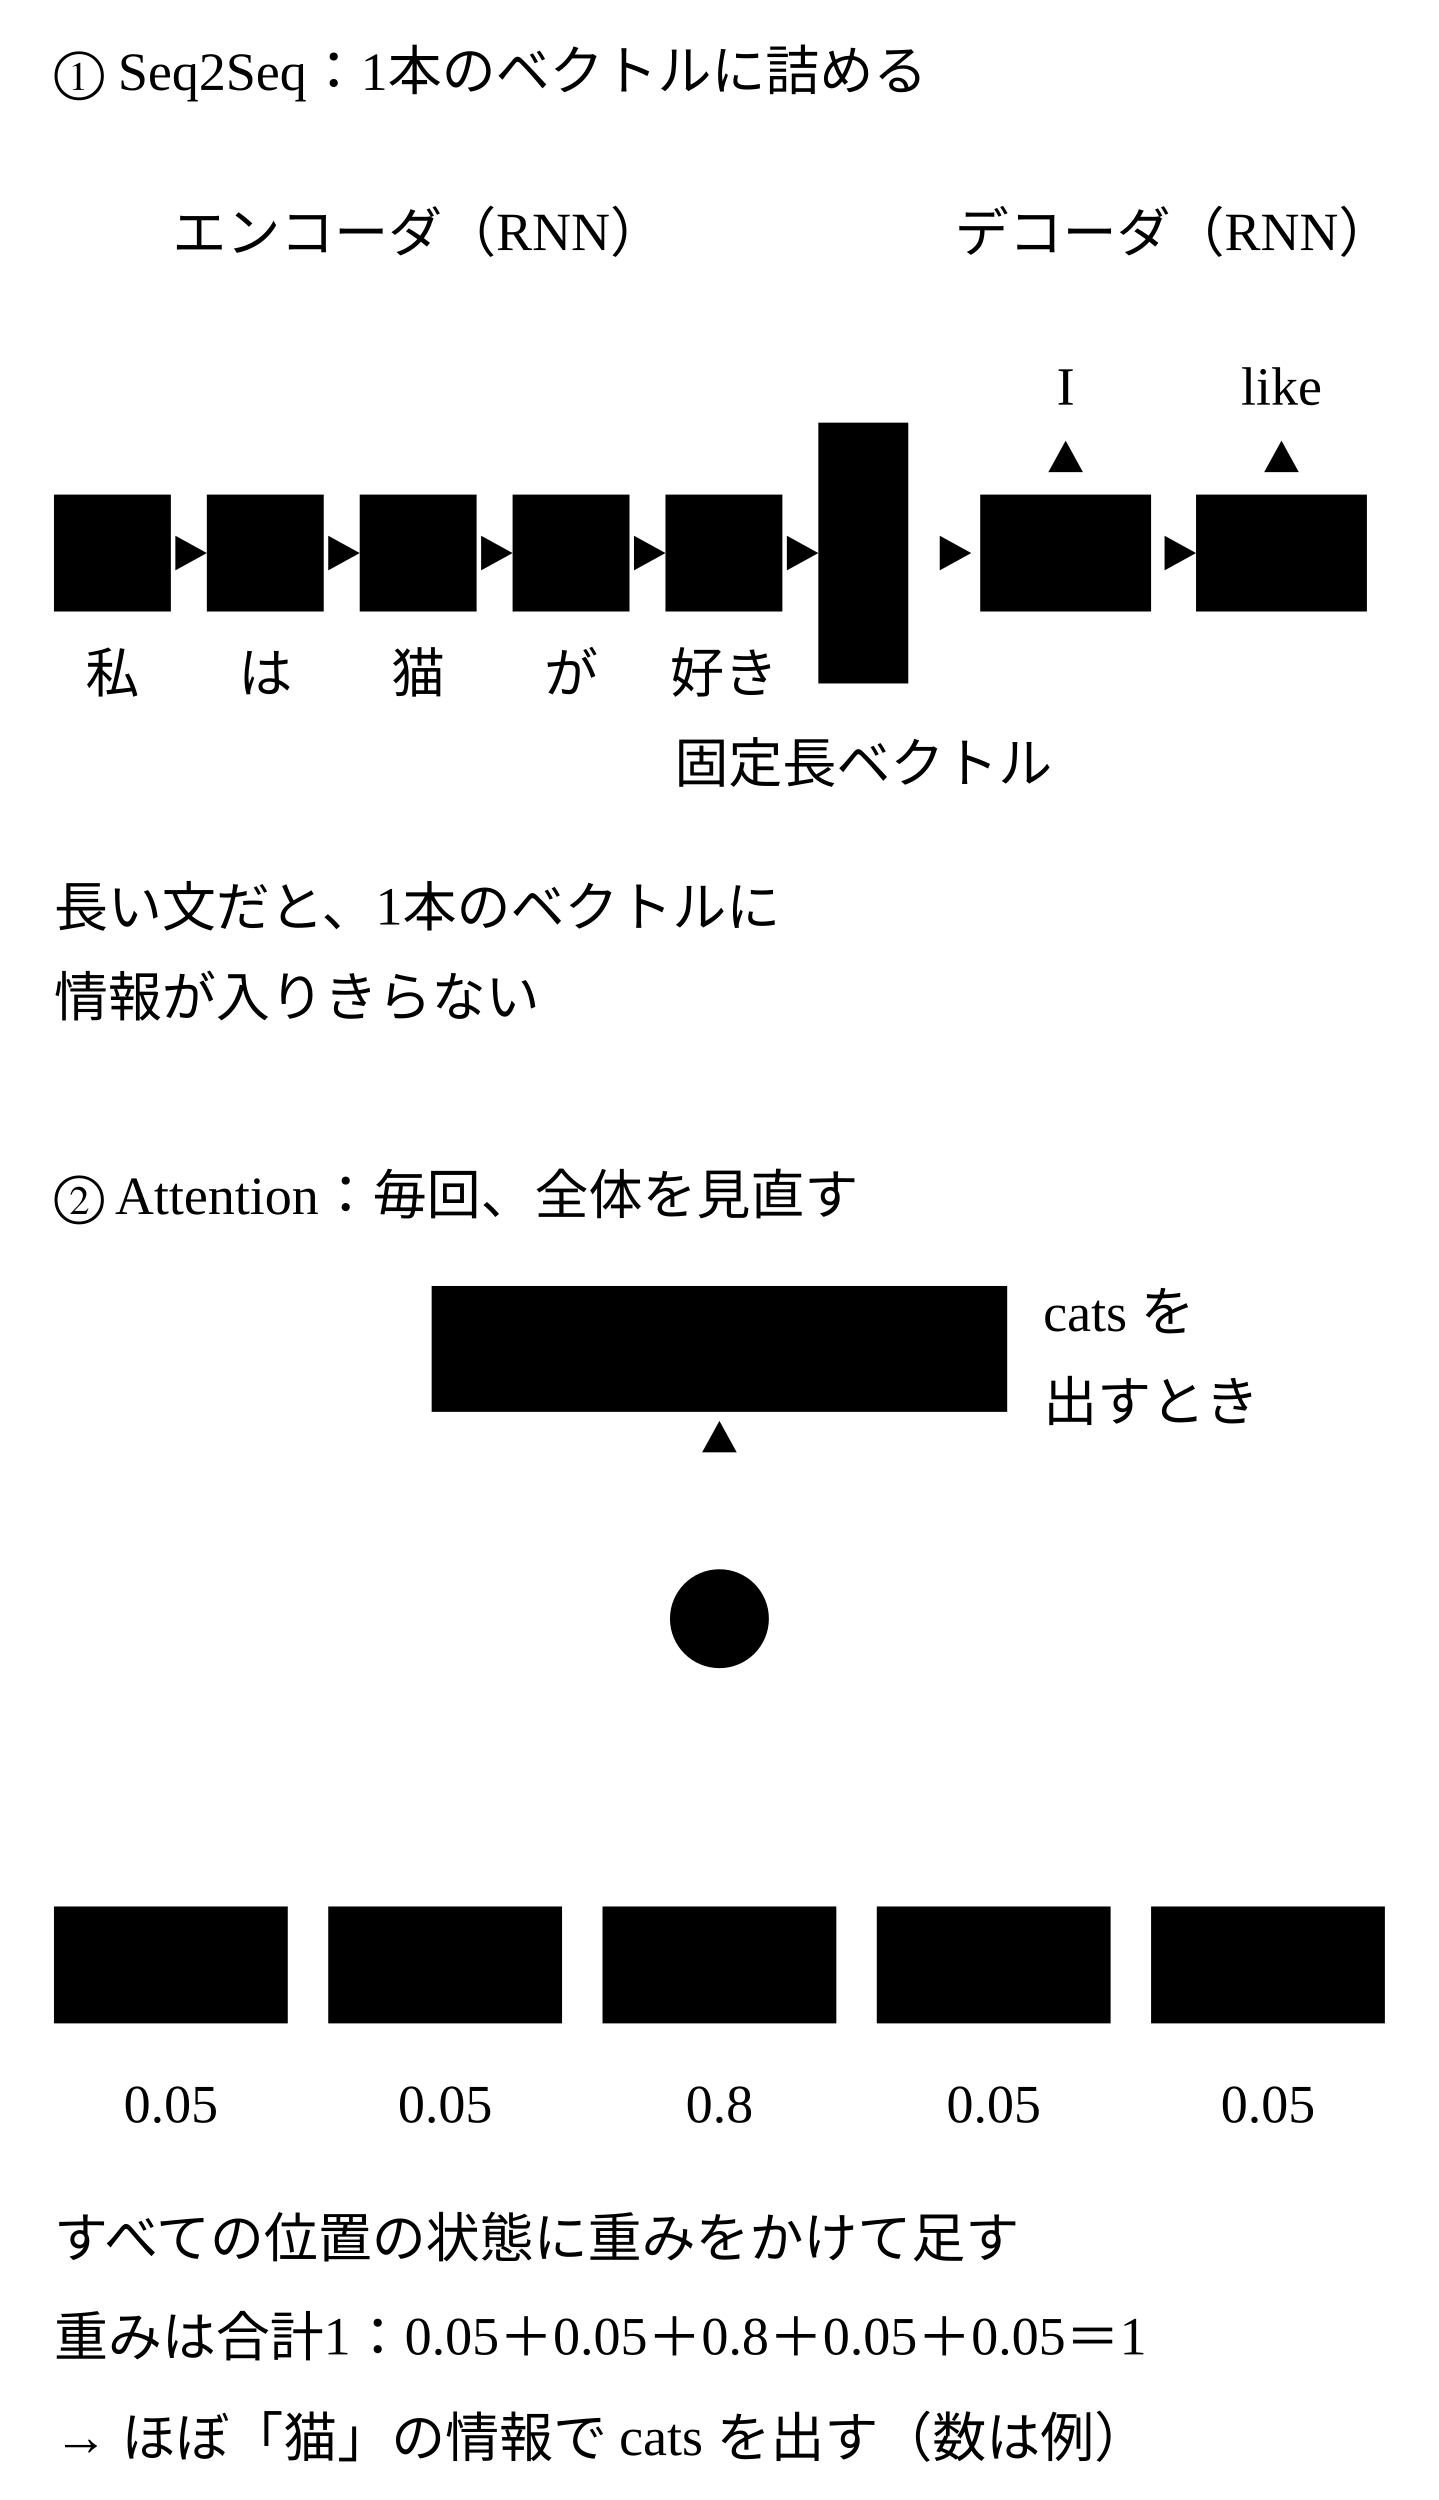
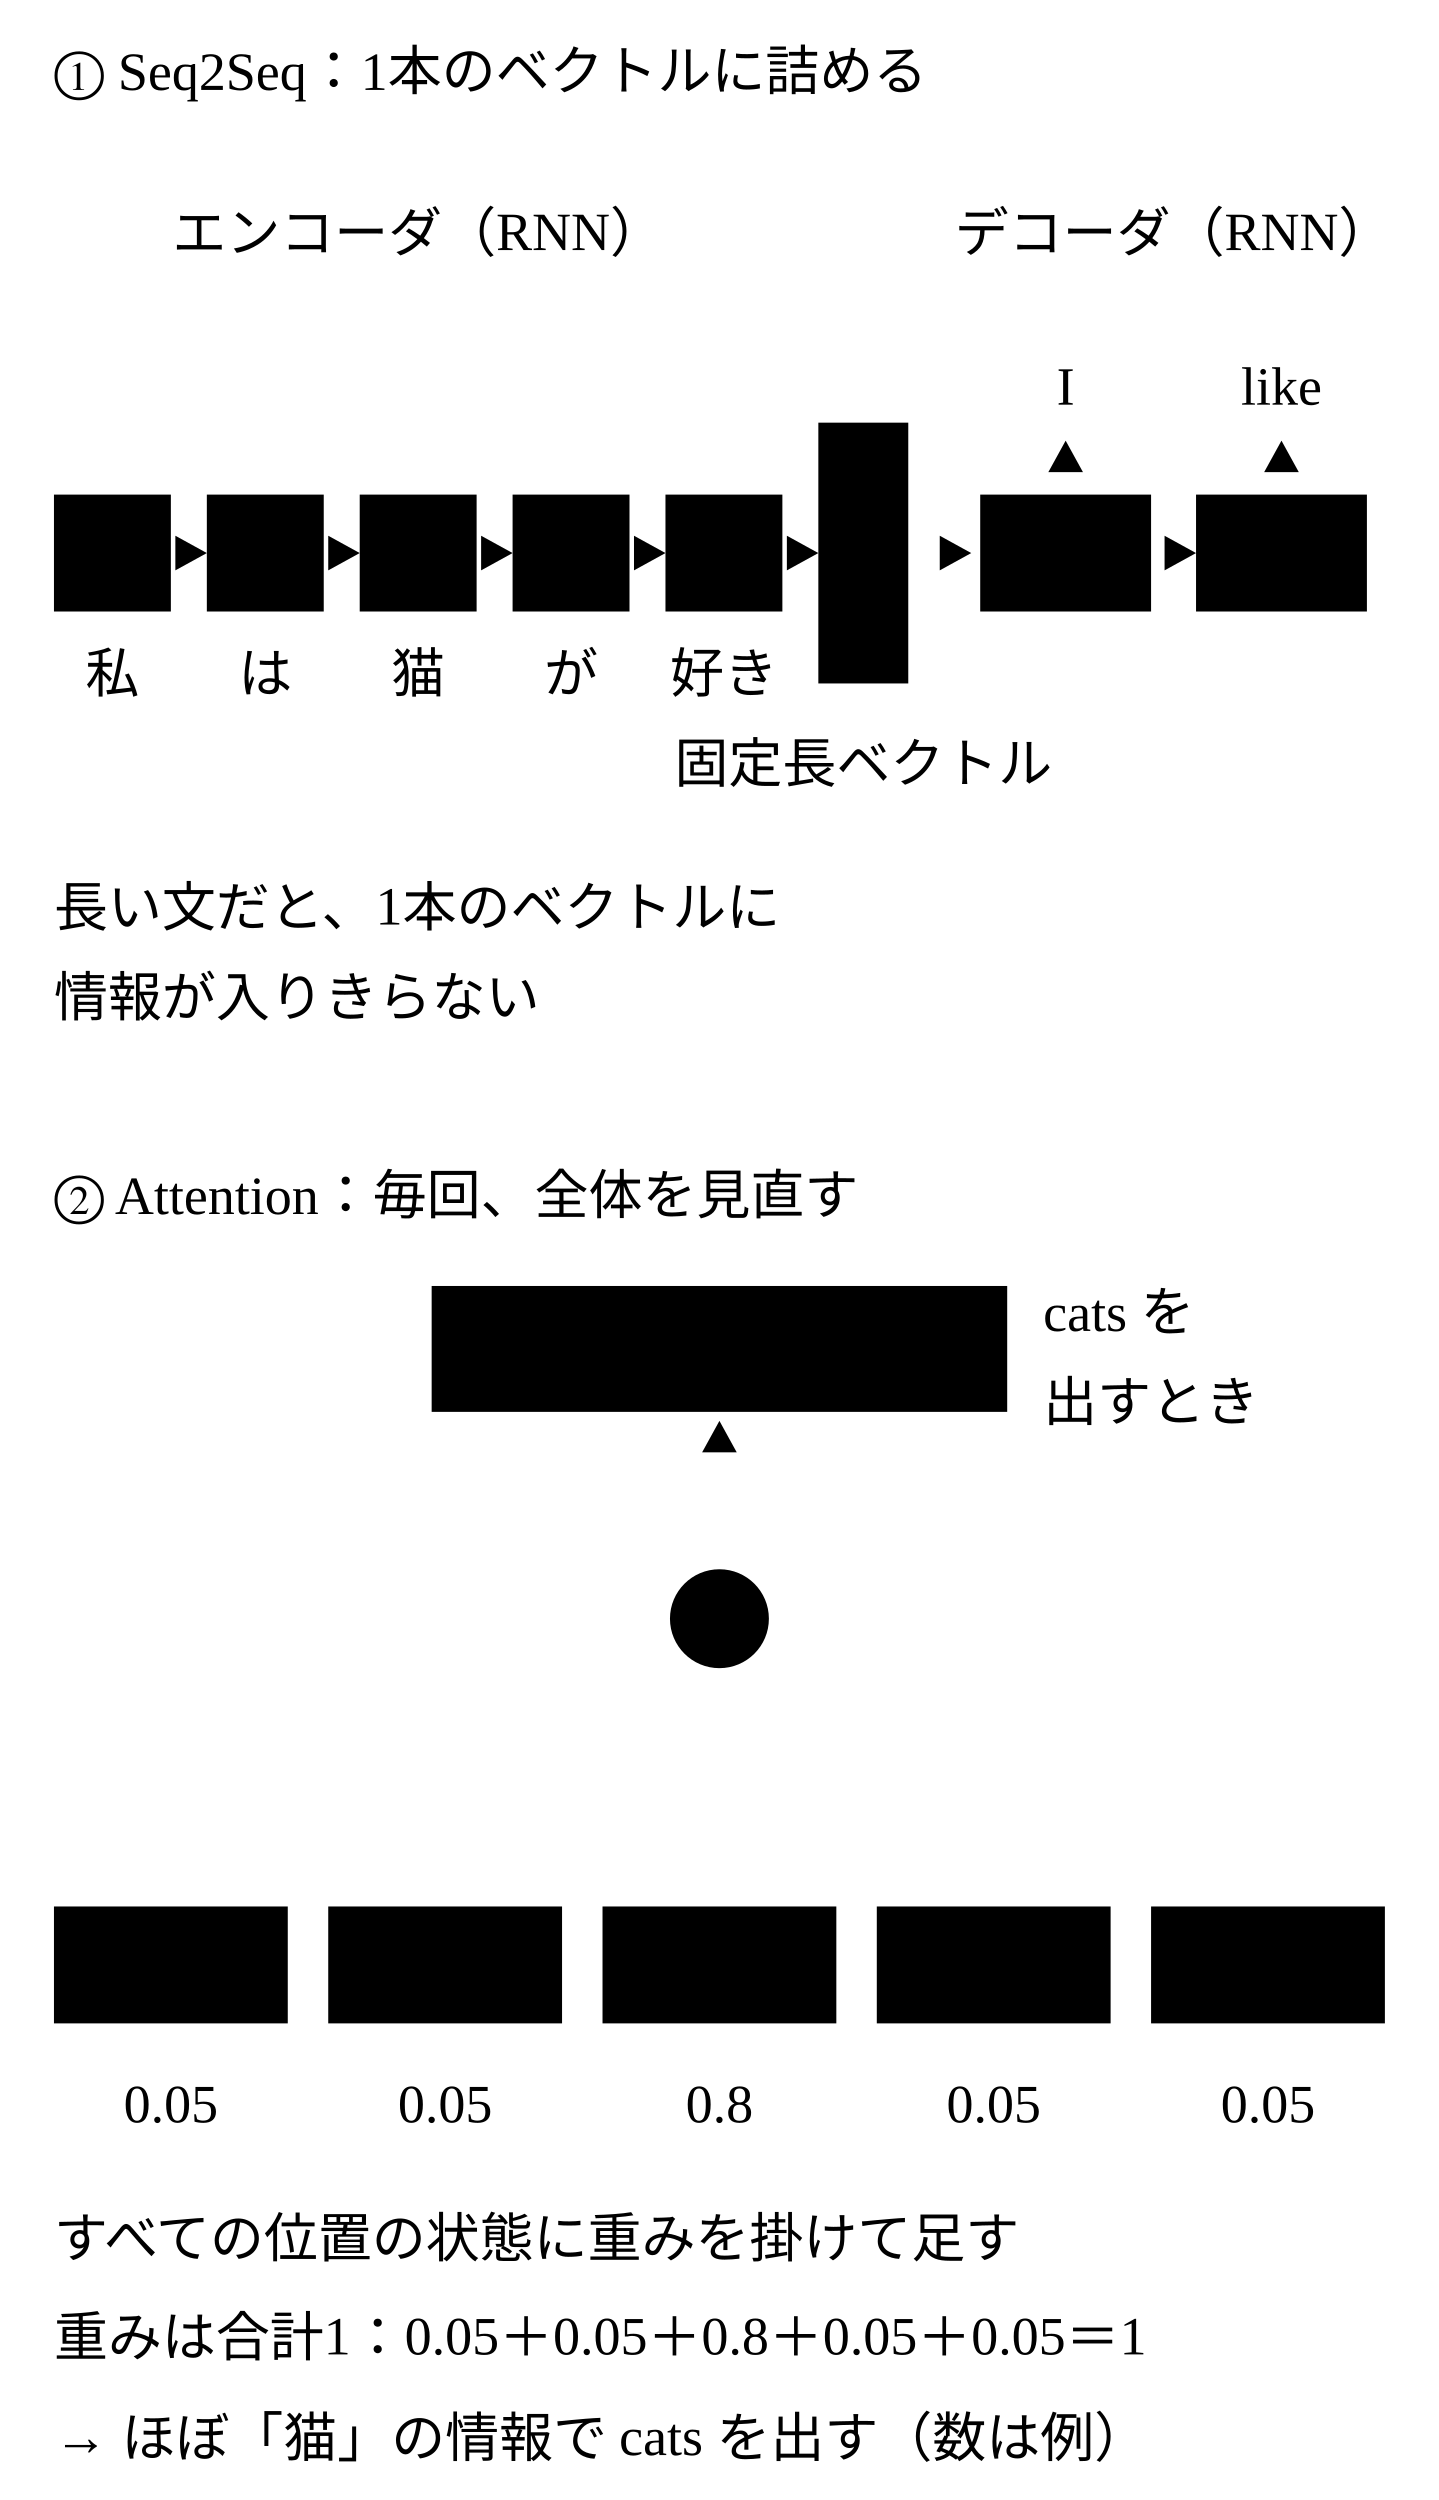
<svg xmlns="http://www.w3.org/2000/svg" viewBox="0 0 320 556" role="img" aria-labelledby="fig-g-seq2seq-attention-t fig-g-seq2seq-attention-d">
  <text x="12" y="20" class="tb">① Seq2Seq：1本のベクトルに詰める</text>
  <text x="93" y="56" class="tb" text-anchor="middle">エンコーダ（RNN）</text>
  <text x="261" y="56" class="tb" text-anchor="middle">デコーダ（RNN）</text>
  <rect x="12" y="110" width="26" height="26" class="fs sb" stroke-width="1.5" />
  <text x="25" y="154" class="tb" text-anchor="middle">私</text>
  <rect x="46" y="110" width="26" height="26" class="fs sb" stroke-width="1.5" />
  <text x="59" y="154" class="tb" text-anchor="middle">は</text>
  <line x1="38" y1="123" x2="46" y2="123" class="l w2" />
  <polyline points="39,126.85 46,123 39,119.15" class="l w2" />
  <rect x="80" y="110" width="26" height="26" class="fs sb" stroke-width="1.5" />
  <text x="93" y="154" class="tb" text-anchor="middle">猫</text>
  <line x1="72" y1="123" x2="80" y2="123" class="l w2" />
  <polyline points="73,126.85 80,123 73,119.15" class="l w2" />
  <rect x="114" y="110" width="26" height="26" class="fs sb" stroke-width="1.5" />
  <text x="127" y="154" class="tb" text-anchor="middle">が</text>
  <line x1="106" y1="123" x2="114" y2="123" class="l w2" />
  <polyline points="107,126.85 114,123 107,119.15" class="l w2" />
  <rect x="148" y="110" width="26" height="26" class="fs sb" stroke-width="1.5" />
  <text x="161" y="154" class="tb" text-anchor="middle">好き</text>
  <line x1="140" y1="123" x2="148" y2="123" class="l w2" />
  <polyline points="141,126.85 148,123 141,119.15" class="l w2" />
  <line x1="174" y1="123" x2="182" y2="123" class="l w2" />
  <polyline points="175,126.85 182,123 175,119.15" class="l w2" />
  <rect x="182" y="94" width="20" height="58" class="fas sa" stroke-width="1.5" />
  <text x="192" y="174" class="tb ta" text-anchor="middle">固定長ベクトル</text>
  <line x1="202" y1="123" x2="216" y2="123" class="l w2" />
  <polyline points="209,126.85 216,123 209,119.15" class="l w2" />
  <rect x="218" y="110" width="38" height="26" class="fs sb" stroke-width="1.5" />
  <text x="237" y="127.5" class="tm" text-anchor="middle">RNN</text>
  <line x1="237" y1="110" x2="237" y2="98" class="l w2" />
  <polyline points="240.85,105 237,98 233.15,105" class="l w2" />
  <text x="237" y="90" class="tb" text-anchor="middle">I</text>
  <rect x="266" y="110" width="38" height="26" class="fs sb" stroke-width="1.5" />
  <text x="285" y="127.5" class="tm" text-anchor="middle">RNN</text>
  <line x1="285" y1="110" x2="285" y2="98" class="l w2" />
  <polyline points="288.85,105 285,98 281.15,105" class="l w2" />
  <text x="285" y="90" class="tb" text-anchor="middle">like</text>
  <line x1="256" y1="123" x2="266" y2="123" class="l w2" />
  <polyline points="259,126.85 266,123 259,119.15" class="l w2" />
  <text x="12" y="206" class="tb twn">長い文だと、1本のベクトルに</text>
  <text x="12" y="226" class="tb twn">情報が入りきらない</text>
  <line x1="12" y1="246" x2="308" y2="246" class="l sb w1" />
  <text x="12" y="270" class="tb">② Attention：毎回、全体を見直す</text>
  <rect x="96" y="286" width="128" height="28" class="fs sb" stroke-width="1.5" />
  <text x="160" y="304.5" text-anchor="middle">デコーダ</text>
  <text x="232" y="296" class="tb">cats を</text>
  <text x="232" y="316" class="tb">出すとき</text>
  <circle cx="160" cy="360" r="11" class="fas sa" />
  <line x1="154" y1="360" x2="166" y2="360" class="l sa w2" />
  <line x1="160" y1="354" x2="160" y2="366" class="l sa w2" />
  <line x1="160" y1="349" x2="160" y2="316" class="l w2" />
  <polyline points="163.85,323 160,316 156.15,323" class="l w2" />
  <line x1="150.3" y1="365.1" x2="38" y2="424" class="l sm w1" />
  <rect x="12" y="424" width="52" height="26" class="fs sb" stroke-width="1.5" />
  <text x="38" y="441.5" text-anchor="middle">私</text>
  <text x="38" y="472" class="tm" text-anchor="middle">0.05</text>
  <line x1="152.4" y1="368.0" x2="99" y2="424" class="l sm w1" />
  <rect x="73" y="424" width="52" height="26" class="fs sb" stroke-width="1.5" />
  <text x="99" y="441.5" text-anchor="middle">は</text>
  <text x="99" y="472" class="tm" text-anchor="middle">0.05</text>
  <line x1="160.0" y1="371.0" x2="160" y2="424" class="l sa w3" />
  <rect x="134" y="424" width="52" height="26" class="fas sa" stroke-width="1.5" />
  <text x="160" y="441.5" class="tb" text-anchor="middle">猫</text>
  <text x="160" y="472" class="tb ta" text-anchor="middle">0.8</text>
  <line x1="167.6" y1="368.0" x2="221" y2="424" class="l sm w1" />
  <rect x="195" y="424" width="52" height="26" class="fs sb" stroke-width="1.5" />
  <text x="221" y="441.5" text-anchor="middle">が</text>
  <text x="221" y="472" class="tm" text-anchor="middle">0.05</text>
  <line x1="169.7" y1="365.1" x2="282" y2="424" class="l sm w1" />
  <rect x="256" y="424" width="52" height="26" class="fs sb" stroke-width="1.5" />
  <text x="282" y="441.5" text-anchor="middle">好き</text>
  <text x="282" y="472" class="tm" text-anchor="middle">0.05</text>
-   <text x="12" y="502" class="tb">すべての位置の状態に重みをかけて足す</text>
+   <text x="12" y="502" class="tb">すべての位置の状態に重みを掛けて足す</text>
  <text x="12" y="524" class="tm">重みは合計1：0.05＋0.05＋0.8＋0.05＋0.05＝1</text>
  <text x="12" y="546" class="tm">→ ほぼ「猫」の情報で cats を出す（数は例）</text>
</svg>
